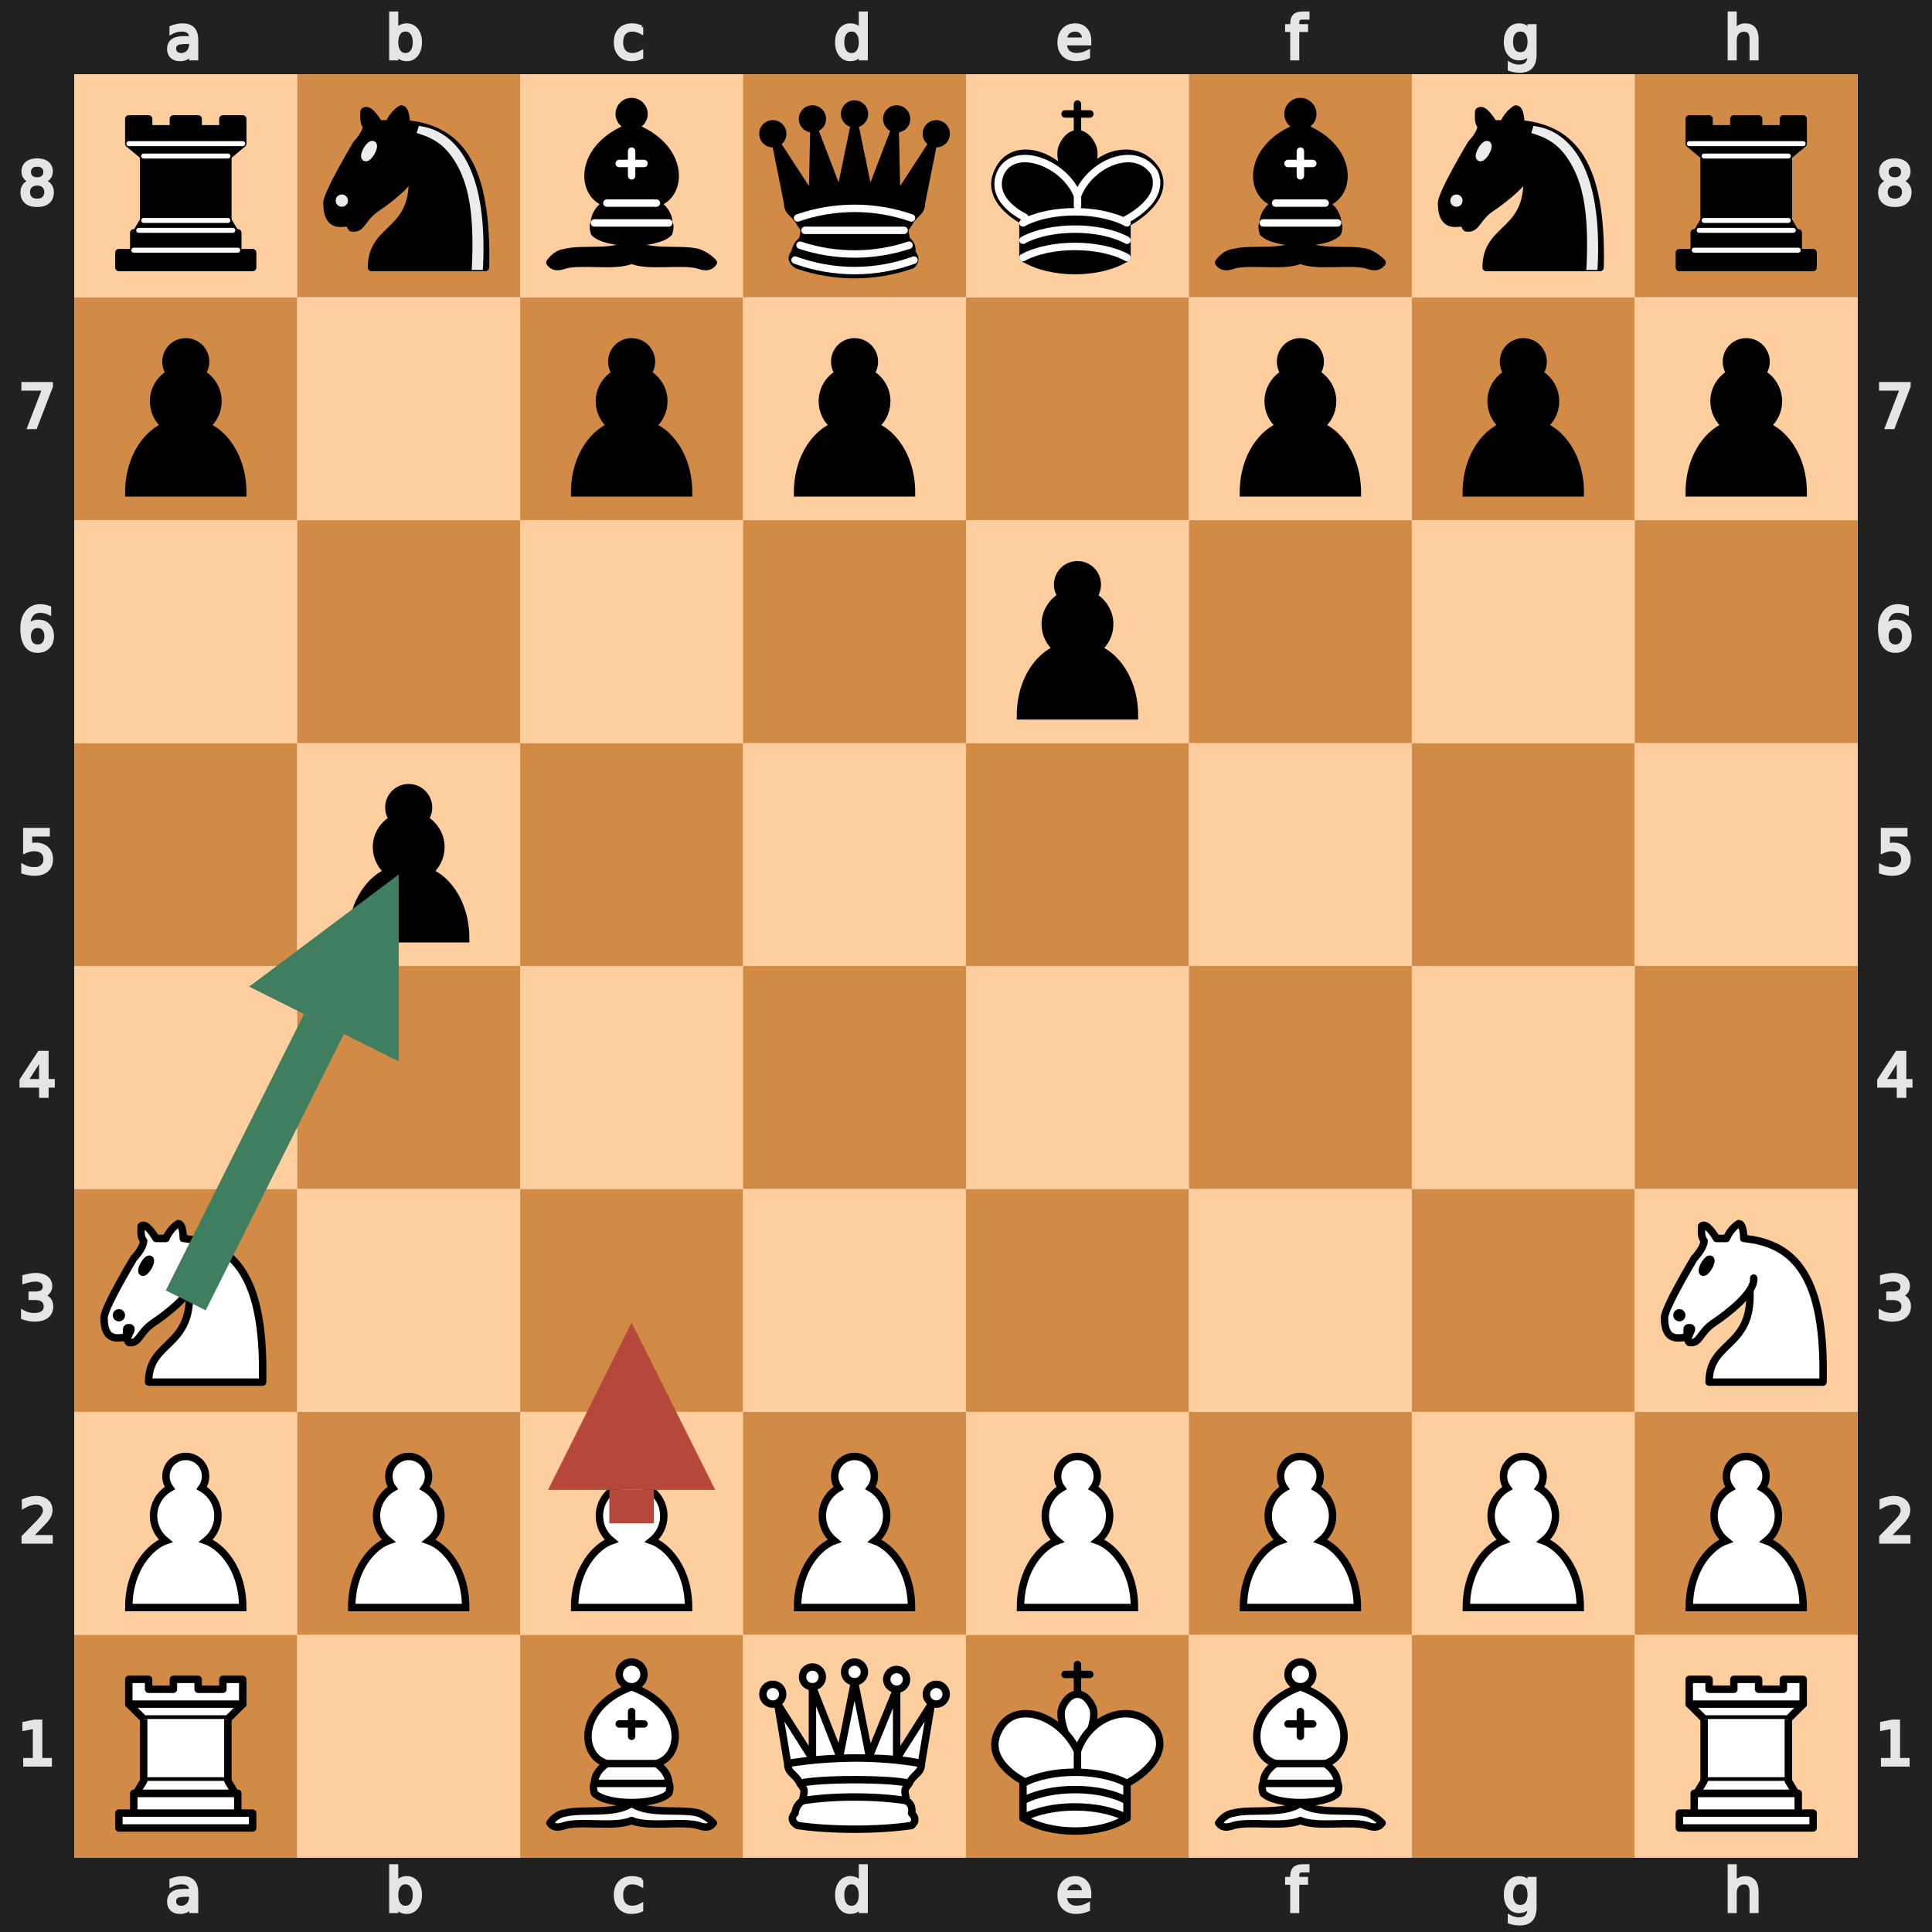
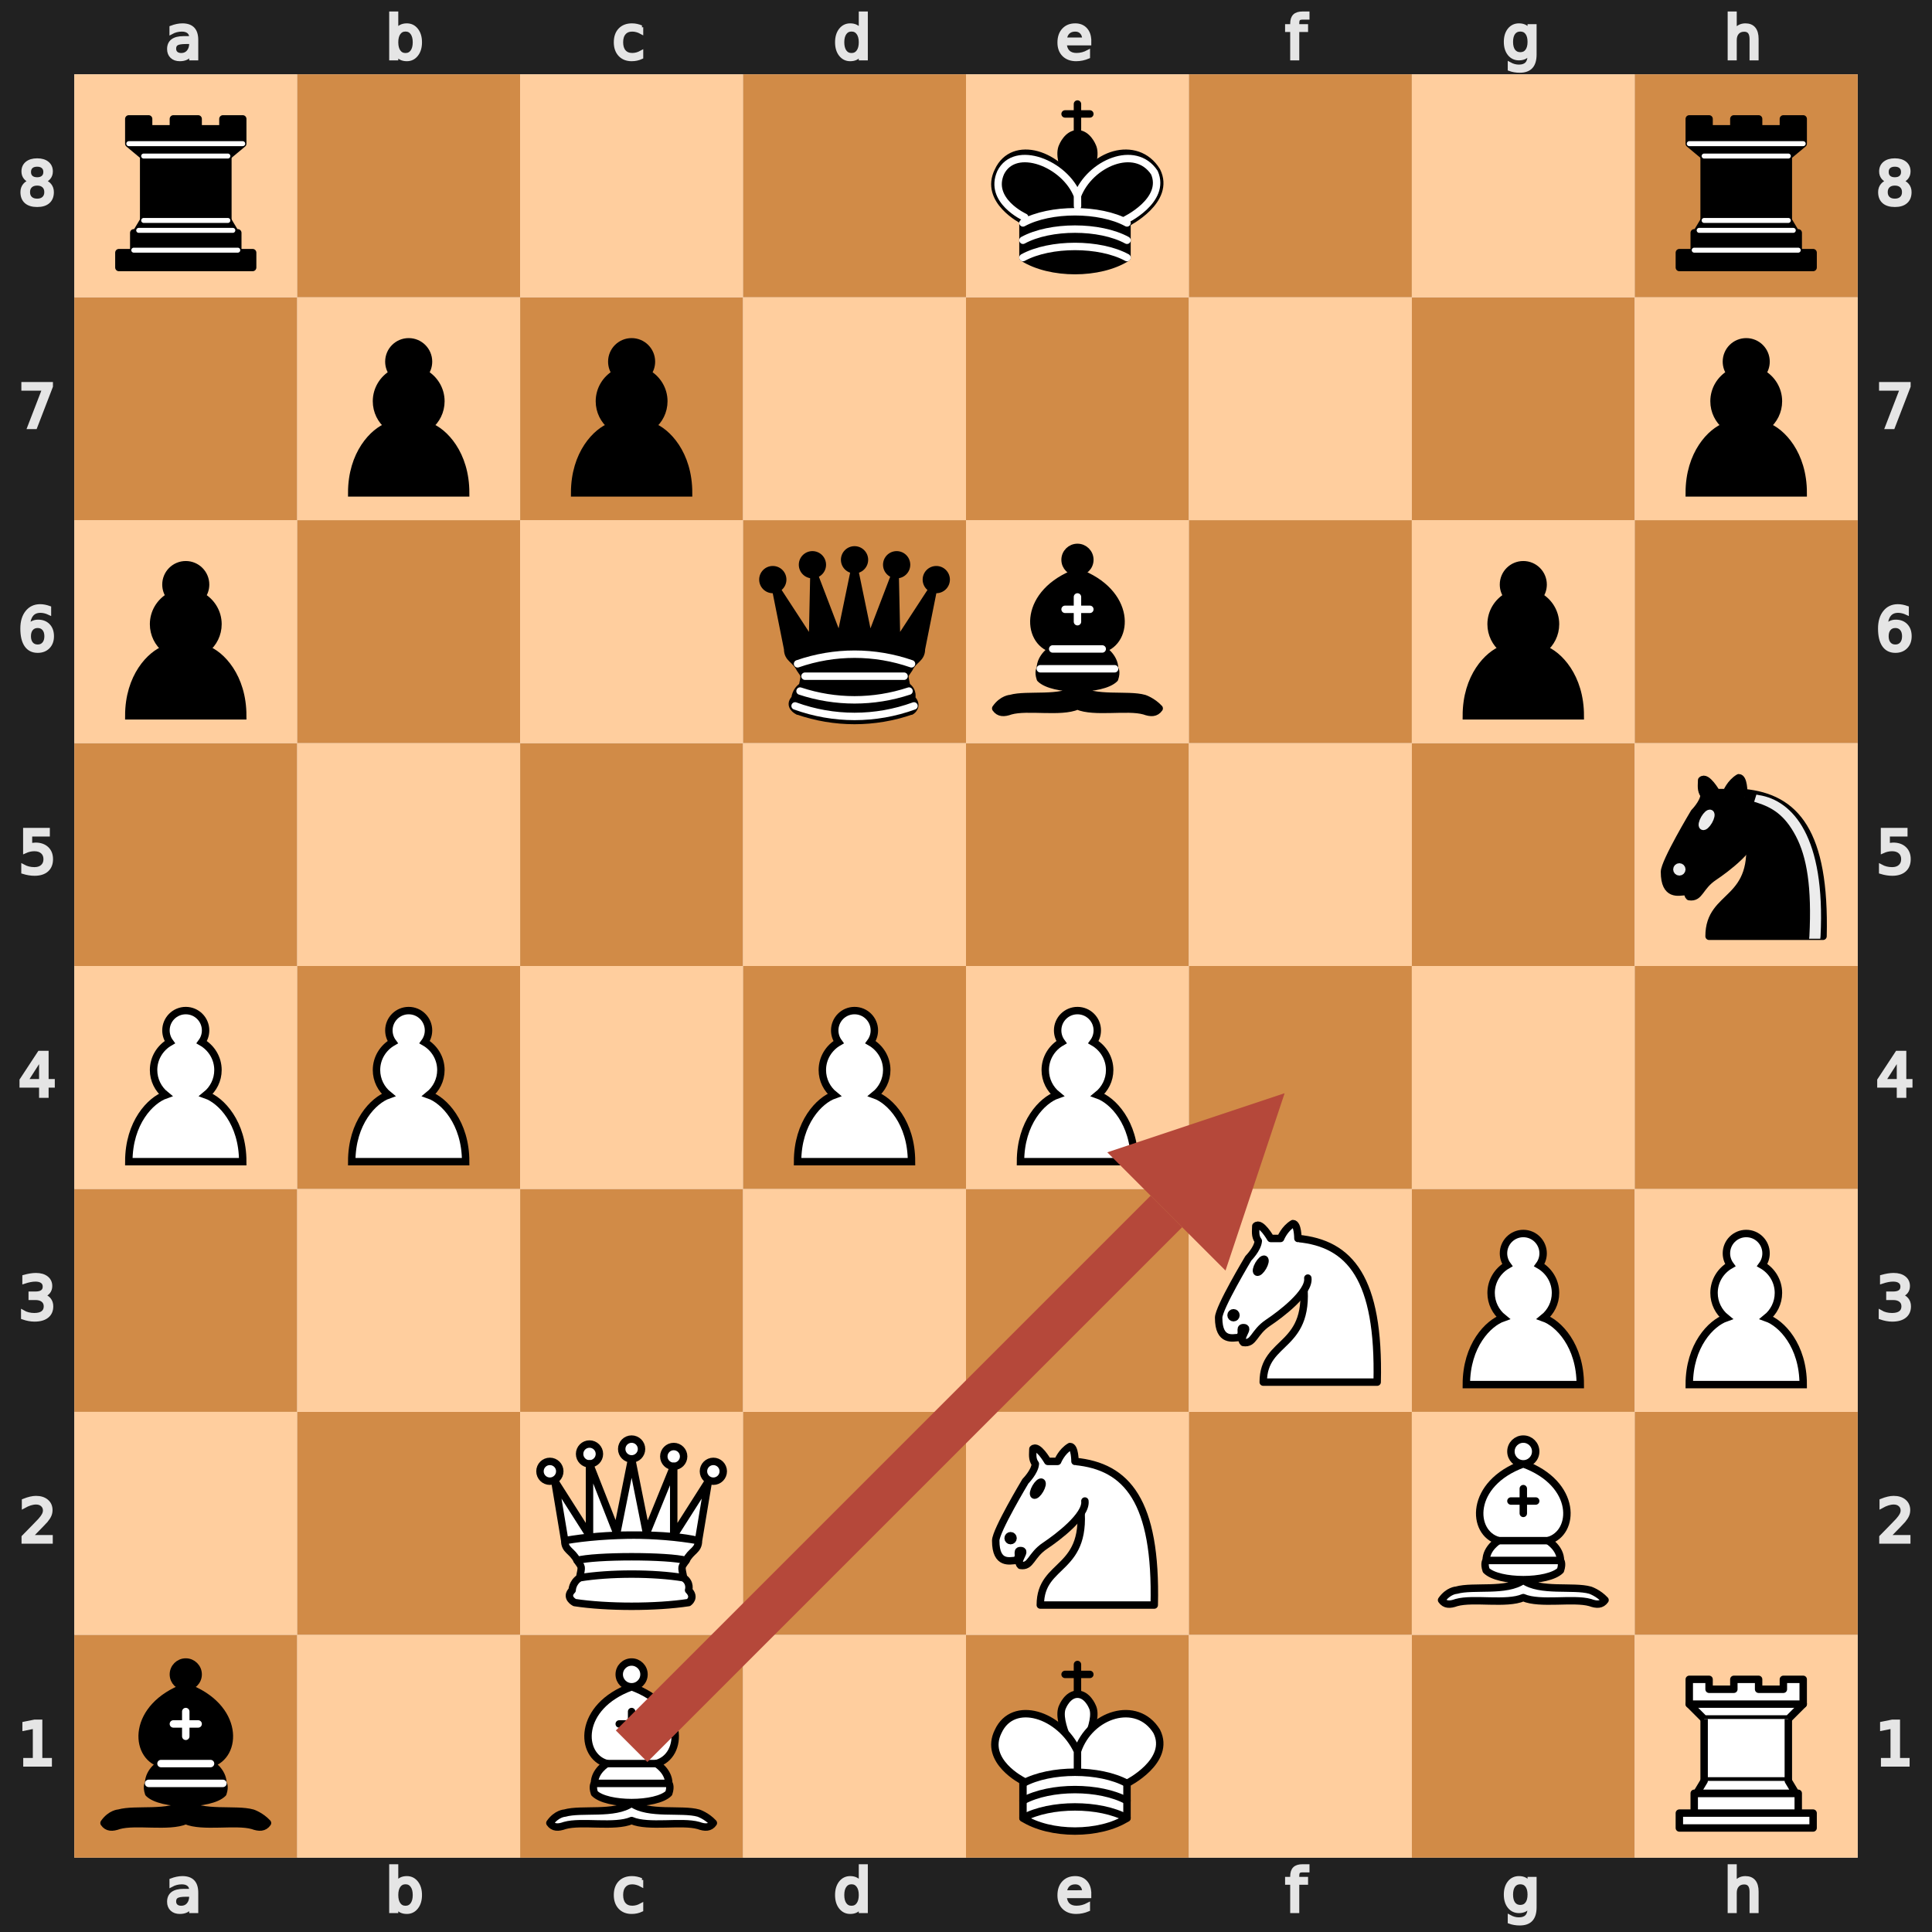
<svg xmlns="http://www.w3.org/2000/svg" xmlns:xlink="http://www.w3.org/1999/xlink" viewBox="0 0 390 390" width="360" height="360">
  <defs>
    <g id="white-pawn" class="white pawn">
      <path d="M22.5 9c-2.21 0-4 1.79-4 4 0 .89.29 1.71.78 2.38C17.33 16.5 16 18.59 16 21c0 2.03.94 3.84 2.41 5.03-3 1.06-7.41 5.55-7.41 13.47h23c0-7.92-4.41-12.41-7.41-13.47 1.47-1.19 2.41-3 2.41-5.03 0-2.41-1.33-4.5-3.28-5.62.49-.67.78-1.49.78-2.38 0-2.21-1.79-4-4-4z" fill="#fff" stroke="#000" stroke-width="1.5" stroke-linecap="round" />
    </g>
    <g id="white-knight" class="white knight" fill="none" fill-rule="evenodd" stroke="#000" stroke-width="1.5" stroke-linecap="round" stroke-linejoin="round">
      <path d="M 22,10 C 32.5,11 38.5,18 38,39 L 15,39 C 15,30 25,32.5 23,18" style="fill:#ffffff; stroke:#000000;" />
      <path d="M 24,18 C 24.38,20.91 18.45,25.37 16,27 C 13,29 13.18,31.34 11,31 C 9.958,30.06 12.41,27.96 11,28 C 10,28 11.19,29.23 10,30 C 9,30 5.997,31 6,26 C 6,24 12,14 12,14 C 12,14 13.89,12.1 14,10.5 C 13.27,9.506 13.5,8.5 13.5,7.5 C 14.5,6.5 16.5,10 16.5,10 L 18.5,10 C 18.5,10 19.28,8.008 21,7 C 22,7 22,10 22,10" style="fill:#ffffff; stroke:#000000;" />
      <path d="M 9.5 25.5 A 0.5 0.5 0 1 1 8.5,25.5 A 0.5 0.5 0 1 1 9.5 25.5 z" style="fill:#000000; stroke:#000000;" />
      <path d="M 15 15.5 A 0.5 1.5 0 1 1 14,15.5 A 0.5 1.5 0 1 1 15 15.5 z" transform="matrix(0.866,0.5,-0.5,0.866,9.693,-5.173)" style="fill:#000000; stroke:#000000;" />
    </g>
    <g id="white-bishop" class="white bishop" fill="none" fill-rule="evenodd" stroke="#000" stroke-width="1.5" stroke-linecap="round" stroke-linejoin="round">
      <g fill="#fff" stroke-linecap="butt">
        <path d="M9 36c3.39-.97 10.11.43 13.5-2 3.39 2.43 10.11 1.03 13.5 2 0 0 1.65.54 3 2-.68.97-1.65.99-3 .5-3.39-.97-10.11.46-13.5-1-3.39 1.46-10.11.03-13.5 1-1.354.49-2.323.47-3-.5 1.354-1.94 3-2 3-2zM15 32c2.5 2.5 12.5 2.5 15 0 .5-1.5 0-2 0-2 0-2.5-2.5-4-2.5-4 5.5-1.5 6-11.5-5-15.5-11 4-10.5 14-5 15.5 0 0-2.5 1.5-2.5 4 0 0-.5.5 0 2zM25 8a2.5 2.5 0 1 1-5 0 2.5 2.5 0 1 1 5 0z" />
      </g>
      <path d="M17.5 26h10M15 30h15m-7.5-14.5v5M20 18h5" stroke-linejoin="miter" />
    </g>
    <g id="white-rook" class="white rook" fill="#fff" fill-rule="evenodd" stroke="#000" stroke-width="1.5" stroke-linecap="round" stroke-linejoin="round">
      <path d="M9 39h27v-3H9v3zM12 36v-4h21v4H12zM11 14V9h4v2h5V9h5v2h5V9h4v5" stroke-linecap="butt" />
      <path d="M34 14l-3 3H14l-3-3" />
      <path d="M31 17v12.5H14V17" stroke-linecap="butt" stroke-linejoin="miter" />
      <path d="M31 29.5l1.5 2.5h-20l1.5-2.5" />
      <path d="M11 14h23" fill="none" stroke-linejoin="miter" />
    </g>
    <g id="white-queen" class="white queen" fill="#fff" fill-rule="evenodd" stroke="#000" stroke-width="1.5" stroke-linecap="round" stroke-linejoin="round">
      <path d="M8 12a2 2 0 1 1-4 0 2 2 0 1 1 4 0zM24.5 7.5a2 2 0 1 1-4 0 2 2 0 1 1 4 0zM41 12a2 2 0 1 1-4 0 2 2 0 1 1 4 0zM16 8.5a2 2 0 1 1-4 0 2 2 0 1 1 4 0zM33 9a2 2 0 1 1-4 0 2 2 0 1 1 4 0z" />
      <path d="M9 26c8.5-1.5 21-1.5 27 0l2-12-7 11V11l-5.5 13.5-3-15-3 15-5.5-14V25L7 14l2 12zM9 26c0 2 1.5 2 2.5 4 1 1.5 1 1 .5 3.5-1.5 1-1.5 2.5-1.5 2.5-1.5 1.5.5 2.5.5 2.5 6.5 1 16.5 1 23 0 0 0 1.5-1 0-2.5 0 0 .5-1.5-1-2.5-.5-2.5-.5-2 .5-3.5 1-2 2.5-2 2.5-4-8.5-1.5-18.5-1.5-27 0z" stroke-linecap="butt" />
      <path d="M11.5 30c3.5-1 18.5-1 22 0M12 33.5c6-1 15-1 21 0" fill="none" />
    </g>
    <g id="white-king" class="white king" fill="none" fill-rule="evenodd" stroke="#000" stroke-width="1.5" stroke-linecap="round" stroke-linejoin="round">
      <path d="M22.5 11.63V6M20 8h5" stroke-linejoin="miter" />
      <path d="M22.5 25s4.5-7.5 3-10.5c0 0-1-2.5-3-2.5s-3 2.5-3 2.5c-1.5 3 3 10.5 3 10.5" fill="#fff" stroke-linecap="butt" stroke-linejoin="miter" />
      <path d="M11.5 37c5.5 3.5 15.5 3.5 21 0v-7s9-4.5 6-10.5c-4-6.5-13.5-3.5-16 4V27v-3.5c-3.5-7.5-13-10.5-16-4-3 6 5 10 5 10V37z" fill="#fff" />
      <path d="M11.5 30c5.5-3 15.5-3 21 0m-21 3.5c5.5-3 15.5-3 21 0m-21 3.5c5.5-3 15.5-3 21 0" />
    </g>
    <g id="black-pawn" class="black pawn">
      <path d="M22.5 9c-2.21 0-4 1.79-4 4 0 .89.29 1.71.78 2.38C17.33 16.5 16 18.59 16 21c0 2.03.94 3.84 2.41 5.03-3 1.06-7.41 5.55-7.41 13.47h23c0-7.92-4.41-12.41-7.41-13.47 1.47-1.19 2.41-3 2.41-5.03 0-2.41-1.33-4.5-3.28-5.62.49-.67.78-1.49.78-2.38 0-2.21-1.79-4-4-4z" fill="#000" stroke="#000" stroke-width="1.5" stroke-linecap="round" />
    </g>
    <g id="black-knight" class="black knight" fill="none" fill-rule="evenodd" stroke="#000" stroke-width="1.5" stroke-linecap="round" stroke-linejoin="round">
      <path d="M 22,10 C 32.5,11 38.5,18 38,39 L 15,39 C 15,30 25,32.5 23,18" style="fill:#000000; stroke:#000000;" />
      <path d="M 24,18 C 24.38,20.91 18.45,25.37 16,27 C 13,29 13.18,31.34 11,31 C 9.958,30.06 12.41,27.96 11,28 C 10,28 11.19,29.23 10,30 C 9,30 5.997,31 6,26 C 6,24 12,14 12,14 C 12,14 13.89,12.1 14,10.5 C 13.27,9.506 13.5,8.5 13.5,7.5 C 14.5,6.5 16.5,10 16.5,10 L 18.5,10 C 18.5,10 19.28,8.008 21,7 C 22,7 22,10 22,10" style="fill:#000000; stroke:#000000;" />
      <path d="M 9.5 25.5 A 0.5 0.5 0 1 1 8.5,25.5 A 0.5 0.5 0 1 1 9.5 25.5 z" style="fill:#ececec; stroke:#ececec;" />
      <path d="M 15 15.5 A 0.5 1.5 0 1 1 14,15.5 A 0.5 1.5 0 1 1 15 15.5 z" transform="matrix(0.866,0.5,-0.5,0.866,9.693,-5.173)" style="fill:#ececec; stroke:#ececec;" />
      <path d="M 24.55,10.4 L 24.1,11.85 L 24.6,12 C 27.75,13 30.25,14.49 32.5,18.75 C 34.75,23.01 35.75,29.06 35.25,39 L 35.2,39.5 L 37.45,39.5 L 37.5,39 C 38,28.94 36.62,22.15 34.25,17.66 C 31.88,13.17 28.46,11.02 25.06,10.5 L 24.55,10.4 z " style="fill:#ececec; stroke:none;" />
    </g>
    <g id="black-bishop" class="black bishop" fill="none" fill-rule="evenodd" stroke="#000" stroke-width="1.5" stroke-linecap="round" stroke-linejoin="round">
      <path d="M9 36c3.39-.97 10.11.43 13.5-2 3.39 2.43 10.11 1.03 13.5 2 0 0 1.65.54 3 2-.68.97-1.65.99-3 .5-3.39-.97-10.11.46-13.5-1-3.39 1.46-10.11.03-13.5 1-1.354.49-2.323.47-3-.5 1.354-1.94 3-2 3-2zm6-4c2.5 2.5 12.5 2.5 15 0 .5-1.5 0-2 0-2 0-2.5-2.5-4-2.5-4 5.5-1.5 6-11.5-5-15.5-11 4-10.5 14-5 15.5 0 0-2.5 1.5-2.5 4 0 0-.5.5 0 2zM25 8a2.5 2.5 0 1 1-5 0 2.5 2.5 0 1 1 5 0z" fill="#000" stroke-linecap="butt" />
      <path d="M17.5 26h10M15 30h15m-7.5-14.5v5M20 18h5" stroke="#fff" stroke-linejoin="miter" />
    </g>
    <g id="black-rook" class="black rook" fill="#000" fill-rule="evenodd" stroke="#000" stroke-width="1.5" stroke-linecap="round" stroke-linejoin="round">
      <path d="M9 39h27v-3H9v3zM12.5 32l1.5-2.5h17l1.5 2.5h-20zM12 36v-4h21v4H12z" stroke-linecap="butt" />
      <path d="M14 29.5v-13h17v13H14z" stroke-linecap="butt" stroke-linejoin="miter" />
      <path d="M14 16.5L11 14h23l-3 2.5H14zM11 14V9h4v2h5V9h5v2h5V9h4v5H11z" stroke-linecap="butt" />
      <path d="M12 35.5h21M13 31.5h19M14 29.5h17M14 16.5h17M11 14h23" fill="none" stroke="#fff" stroke-width="1" stroke-linejoin="miter" />
    </g>
    <g id="black-queen" class="black queen" fill="#000" fill-rule="evenodd" stroke="#000" stroke-width="1.5" stroke-linecap="round" stroke-linejoin="round">
      <g fill="#000" stroke="none">
        <circle cx="6" cy="12" r="2.75" />
        <circle cx="14" cy="9" r="2.75" />
        <circle cx="22.5" cy="8" r="2.75" />
        <circle cx="31" cy="9" r="2.75" />
        <circle cx="39" cy="12" r="2.75" />
      </g>
      <path d="M9 26c8.5-1.5 21-1.5 27 0l2.5-12.5L31 25l-.3-14.1-5.2 13.6-3-14.5-3 14.5-5.2-13.6L14 25 6.5 13.5 9 26zM9 26c0 2 1.5 2 2.5 4 1 1.5 1 1 .5 3.5-1.5 1-1.5 2.5-1.5 2.5-1.5 1.5.5 2.5.5 2.5 6.5 1 16.5 1 23 0 0 0 1.5-1 0-2.5 0 0 .5-1.5-1-2.5-.5-2.5-.5-2 .5-3.5 1-2 2.5-2 2.5-4-8.5-1.5-18.5-1.5-27 0z" stroke-linecap="butt" />
      <path d="M11 38.5a35 35 1 0 0 23 0" fill="none" stroke-linecap="butt" />
      <path d="M11 29a35 35 1 0 1 23 0M12.5 31.5h20M11.5 34.5a35 35 1 0 0 22 0M10.5 37.5a35 35 1 0 0 24 0" fill="none" stroke="#fff" />
    </g>
    <g id="black-king" class="black king" fill="none" fill-rule="evenodd" stroke="#000" stroke-width="1.5" stroke-linecap="round" stroke-linejoin="round">
      <path d="M22.5 11.63V6" stroke-linejoin="miter" />
      <path d="M22.5 25s4.5-7.5 3-10.5c0 0-1-2.5-3-2.5s-3 2.5-3 2.5c-1.5 3 3 10.5 3 10.5" fill="#000" stroke-linecap="butt" stroke-linejoin="miter" />
      <path d="M11.5 37c5.5 3.5 15.5 3.5 21 0v-7s9-4.5 6-10.5c-4-6.5-13.5-3.5-16 4V27v-3.5c-3.5-7.5-13-10.5-16-4-3 6 5 10 5 10V37z" fill="#000" />
      <path d="M20 8h5" stroke-linejoin="miter" />
      <path d="M32 29.5s8.5-4 6.03-9.65C34.15 14 25 18 22.5 24.5l.01 2.1-.01-2.1C20 18 9.906 14 6.997 19.85c-2.497 5.65 4.853 9 4.853 9M11.5 30c5.5-3 15.5-3 21 0m-21 3.5c5.5-3 15.5-3 21 0m-21 3.5c5.5-3 15.5-3 21 0" stroke="#fff" />
    </g>
  </defs>
  <rect x="7.5" y="7.5" width="375" height="375" fill="none" stroke="#212121" stroke-width="15" />
  <g transform="translate(20, 1) scale(0.75, 0.75)" fill="#e5e5e5" stroke="#e5e5e5">
    <path d="M23.328 10.016q-1.742 0-2.414.398-.672.398-.672 1.36 0 .765.5 1.218.508.445 1.375.445 1.196 0 1.914-.843.727-.852.727-2.258v-.32zm2.867-.594v4.992h-1.437v-1.328q-.492.797-1.227 1.18-.734.375-1.797.375-1.343 0-2.14-.75-.79-.758-.79-2.024 0-1.476.985-2.226.992-.75 2.953-.75h2.016V8.75q0-.992-.656-1.531-.649-.547-1.829-.547-.75 0-1.46.18-.711.18-1.368.539V6.062q.79-.304 1.532-.453.742-.156 1.445-.156 1.898 0 2.836.984.937.985.937 2.985z" />
  </g>
  <g transform="translate(20, 375) scale(0.75, 0.75)" fill="#e5e5e5" stroke="#e5e5e5">
    <path d="M23.328 10.016q-1.742 0-2.414.398-.672.398-.672 1.36 0 .765.5 1.218.508.445 1.375.445 1.196 0 1.914-.843.727-.852.727-2.258v-.32zm2.867-.594v4.992h-1.437v-1.328q-.492.797-1.227 1.18-.734.375-1.797.375-1.343 0-2.14-.75-.79-.758-.79-2.024 0-1.476.985-2.226.992-.75 2.953-.75h2.016V8.75q0-.992-.656-1.531-.649-.547-1.829-.547-.75 0-1.46.18-.711.18-1.368.539V6.062q.79-.304 1.532-.453.742-.156 1.445-.156 1.898 0 2.836.984.937.985.937 2.985z" />
  </g>
  <g transform="translate(65, 1) scale(0.75, 0.75)" fill="#e5e5e5" stroke="#e5e5e5">
    <path d="M24.922 10.047q0-1.586-.656-2.485-.649-.906-1.79-.906-1.14 0-1.796.906-.649.899-.649 2.485 0 1.586.649 2.492.656.898 1.797.898 1.14 0 1.789-.898.656-.906.656-2.492zm-4.89-3.055q.452-.781 1.14-1.156.695-.383 1.656-.383 1.594 0 2.586 1.266 1 1.265 1 3.328 0 2.062-1 3.328-.992 1.266-2.586 1.266-.96 0-1.656-.375-.688-.383-1.14-1.164v1.312h-1.446V2.258h1.445z" />
  </g>
  <g transform="translate(65, 375) scale(0.75, 0.75)" fill="#e5e5e5" stroke="#e5e5e5">
    <path d="M24.922 10.047q0-1.586-.656-2.485-.649-.906-1.79-.906-1.14 0-1.796.906-.649.899-.649 2.485 0 1.586.649 2.492.656.898 1.797.898 1.14 0 1.789-.898.656-.906.656-2.492zm-4.89-3.055q.452-.781 1.14-1.156.695-.383 1.656-.383 1.594 0 2.586 1.266 1 1.265 1 3.328 0 2.062-1 3.328-.992 1.266-2.586 1.266-.96 0-1.656-.375-.688-.383-1.14-1.164v1.312h-1.446V2.258h1.445z" />
  </g>
  <g transform="translate(110, 1) scale(0.75, 0.75)" fill="#e5e5e5" stroke="#e5e5e5">
    <path d="M25.96 6v1.344q-.608-.336-1.226-.5-.609-.172-1.234-.172-1.398 0-2.172.89-.773.883-.773 2.485 0 1.601.773 2.492.774.883 2.172.883.625 0 1.234-.164.618-.172 1.227-.508v1.328q-.602.281-1.25.422-.64.14-1.367.14-1.977 0-3.14-1.242-1.165-1.242-1.165-3.351 0-2.14 1.172-3.367 1.18-1.227 3.227-1.227.664 0 1.296.14.633.134 1.227.407z" />
  </g>
  <g transform="translate(110, 375) scale(0.75, 0.75)" fill="#e5e5e5" stroke="#e5e5e5">
    <path d="M25.96 6v1.344q-.608-.336-1.226-.5-.609-.172-1.234-.172-1.398 0-2.172.89-.773.883-.773 2.485 0 1.601.773 2.492.774.883 2.172.883.625 0 1.234-.164.618-.172 1.227-.508v1.328q-.602.281-1.25.422-.64.14-1.367.14-1.977 0-3.14-1.242-1.165-1.242-1.165-3.351 0-2.14 1.172-3.367 1.18-1.227 3.227-1.227.664 0 1.296.14.633.134 1.227.407z" />
  </g>
  <g transform="translate(155, 1) scale(0.75, 0.75)" fill="#e5e5e5" stroke="#e5e5e5">
    <path d="M24.973 6.992V2.258h1.437v12.156h-1.437v-1.312q-.453.78-1.149 1.164-.687.375-1.656.375-1.586 0-2.586-1.266-.992-1.266-.992-3.328 0-2.063.992-3.328 1-1.266 2.586-1.266.969 0 1.656.383.696.375 1.149 1.156zm-4.899 3.055q0 1.586.649 2.492.656.898 1.797.898 1.14 0 1.796-.898.657-.906.657-2.492 0-1.586-.657-2.485-.656-.906-1.796-.906-1.141 0-1.797.906-.649.899-.649 2.485z" />
  </g>
  <g transform="translate(155, 375) scale(0.75, 0.75)" fill="#e5e5e5" stroke="#e5e5e5">
    <path d="M24.973 6.992V2.258h1.437v12.156h-1.437v-1.312q-.453.78-1.149 1.164-.687.375-1.656.375-1.586 0-2.586-1.266-.992-1.266-.992-3.328 0-2.063.992-3.328 1-1.266 2.586-1.266.969 0 1.656.383.696.375 1.149 1.156zm-4.899 3.055q0 1.586.649 2.492.656.898 1.797.898 1.14 0 1.796-.898.657-.906.657-2.492 0-1.586-.657-2.485-.656-.906-1.796-.906-1.141 0-1.797.906-.649.899-.649 2.485z" />
  </g>
  <g transform="translate(200, 1) scale(0.75, 0.75)" fill="#e5e5e5" stroke="#e5e5e5">
    <path d="M26.555 9.68v.703h-6.61q.094 1.484.89 2.265.806.774 2.235.774.828 0 1.602-.203.781-.203 1.547-.61v1.36q-.774.328-1.586.5-.813.172-1.649.172-2.093 0-3.32-1.22-1.219-1.218-1.219-3.296 0-2.148 1.157-3.406 1.164-1.266 3.132-1.266 1.766 0 2.79 1.14 1.03 1.134 1.03 3.087zm-1.438-.422q-.015-1.18-.664-1.883-.64-.703-1.703-.703-1.203 0-1.93.68-.718.68-.828 1.914z" />
  </g>
  <g transform="translate(200, 375) scale(0.75, 0.75)" fill="#e5e5e5" stroke="#e5e5e5">
    <path d="M26.555 9.68v.703h-6.61q.094 1.484.89 2.265.806.774 2.235.774.828 0 1.602-.203.781-.203 1.547-.61v1.36q-.774.328-1.586.5-.813.172-1.649.172-2.093 0-3.32-1.22-1.219-1.218-1.219-3.296 0-2.148 1.157-3.406 1.164-1.266 3.132-1.266 1.766 0 2.79 1.14 1.03 1.134 1.03 3.087zm-1.438-.422q-.015-1.18-.664-1.883-.64-.703-1.703-.703-1.203 0-1.93.68-.718.68-.828 1.914z" />
  </g>
  <g transform="translate(245, 1) scale(0.75, 0.75)" fill="#e5e5e5" stroke="#e5e5e5">
    <path d="M25.285 2.258v1.195H23.91q-.773 0-1.078.313-.297.312-.297 1.125v.773h2.367v1.117h-2.367v7.633H21.09V6.781h-1.375V5.664h1.375v-.61q0-1.46.68-2.124.68-.672 2.156-.672z" />
  </g>
  <g transform="translate(245, 375) scale(0.75, 0.75)" fill="#e5e5e5" stroke="#e5e5e5">
    <path d="M25.285 2.258v1.195H23.91q-.773 0-1.078.313-.297.312-.297 1.125v.773h2.367v1.117h-2.367v7.633H21.09V6.781h-1.375V5.664h1.375v-.61q0-1.46.68-2.124.68-.672 2.156-.672z" />
  </g>
  <g transform="translate(290, 1) scale(0.75, 0.75)" fill="#e5e5e5" stroke="#e5e5e5">
    <path d="M24.973 9.937q0-1.562-.649-2.421-.64-.86-1.804-.86-1.157 0-1.805.86-.64.859-.64 2.421 0 1.555.64 2.415.648.859 1.805.859 1.164 0 1.804-.86.649-.859.649-2.414zm1.437 3.391q0 2.234-.992 3.32-.992 1.094-3.04 1.094-.757 0-1.429-.117-.672-.11-1.304-.344v-1.398q.632.344 1.25.508.617.164 1.257.164 1.414 0 2.118-.743.703-.734.703-2.226v-.711q-.446.773-1.141 1.156-.695.383-1.664.383-1.61 0-2.594-1.227-.984-1.226-.984-3.25 0-2.03.984-3.257.985-1.227 2.594-1.227.969 0 1.664.383t1.14 1.156V5.664h1.438z" />
  </g>
  <g transform="translate(290, 375) scale(0.75, 0.75)" fill="#e5e5e5" stroke="#e5e5e5">
    <path d="M24.973 9.937q0-1.562-.649-2.421-.64-.86-1.804-.86-1.157 0-1.805.86-.64.859-.64 2.421 0 1.555.64 2.415.648.859 1.805.859 1.164 0 1.804-.86.649-.859.649-2.414zm1.437 3.391q0 2.234-.992 3.32-.992 1.094-3.04 1.094-.757 0-1.429-.117-.672-.11-1.304-.344v-1.398q.632.344 1.25.508.617.164 1.257.164 1.414 0 2.118-.743.703-.734.703-2.226v-.711q-.446.773-1.141 1.156-.695.383-1.664.383-1.61 0-2.594-1.227-.984-1.226-.984-3.25 0-2.03.984-3.257.985-1.227 2.594-1.227.969 0 1.664.383t1.14 1.156V5.664h1.438z" />
  </g>
  <g transform="translate(335, 1) scale(0.75, 0.75)" fill="#e5e5e5" stroke="#e5e5e5">
    <path d="M26.164 9.133v5.281h-1.437V9.18q0-1.243-.485-1.86-.484-.617-1.453-.617-1.164 0-1.836.742-.672.742-.672 2.024v4.945h-1.445V2.258h1.445v4.765q.516-.789 1.211-1.18.703-.39 1.617-.39 1.508 0 2.282.938.773.93.773 2.742z" />
  </g>
  <g transform="translate(335, 375) scale(0.75, 0.75)" fill="#e5e5e5" stroke="#e5e5e5">
    <path d="M26.164 9.133v5.281h-1.437V9.18q0-1.243-.485-1.86-.484-.617-1.453-.617-1.164 0-1.836.742-.672.742-.672 2.024v4.945h-1.445V2.258h1.445v4.765q.516-.789 1.211-1.18.703-.39 1.617-.39 1.508 0 2.282.938.773.93.773 2.742z" />
  </g>
  <g transform="translate(0, 335) scale(0.75, 0.75)" fill="#e5e5e5" stroke="#e5e5e5">
    <path d="M6.754 26.996h2.578v-8.898l-2.805.562v-1.437l2.79-.563h1.578v10.336h2.578v1.328h-6.72z" />
  </g>
  <g transform="translate(375, 335) scale(0.75, 0.75)" fill="#e5e5e5" stroke="#e5e5e5">
    <path d="M6.754 26.996h2.578v-8.898l-2.805.562v-1.437l2.79-.563h1.578v10.336h2.578v1.328h-6.72z" />
  </g>
  <g transform="translate(0, 290) scale(0.75, 0.75)" fill="#e5e5e5" stroke="#e5e5e5">
    <path d="M8.195 26.996h5.508v1.328H6.297v-1.328q.898-.93 2.445-2.492 1.555-1.57 1.953-2.024.758-.851 1.055-1.437.305-.594.305-1.164 0-.93-.657-1.516-.648-.586-1.695-.586-.742 0-1.57.258-.82.258-1.758.781v-1.593q.953-.383 1.781-.578.828-.196 1.516-.196 1.812 0 2.89.906 1.079.907 1.079 2.422 0 .72-.274 1.368-.265.64-.976 1.515-.196.227-1.243 1.313-1.046 1.078-2.953 3.023z" />
  </g>
  <g transform="translate(375, 290) scale(0.75, 0.75)" fill="#e5e5e5" stroke="#e5e5e5">
    <path d="M8.195 26.996h5.508v1.328H6.297v-1.328q.898-.93 2.445-2.492 1.555-1.57 1.953-2.024.758-.851 1.055-1.437.305-.594.305-1.164 0-.93-.657-1.516-.648-.586-1.695-.586-.742 0-1.57.258-.82.258-1.758.781v-1.593q.953-.383 1.781-.578.828-.196 1.516-.196 1.812 0 2.89.906 1.079.907 1.079 2.422 0 .72-.274 1.368-.265.64-.976 1.515-.196.227-1.243 1.313-1.046 1.078-2.953 3.023z" />
  </g>
  <g transform="translate(0, 245) scale(0.75, 0.75)" fill="#e5e5e5" stroke="#e5e5e5">
    <path d="M11.434 22.035q1.132.242 1.765 1.008.64.766.64 1.89 0 1.727-1.187 2.672-1.187.946-3.375.946-.734 0-1.515-.149-.774-.14-1.602-.43V26.45q.656.383 1.438.578.78.196 1.632.196 1.485 0 2.258-.586.782-.586.782-1.703 0-1.032-.727-1.61-.719-.586-2.008-.586h-1.36v-1.297h1.423q1.164 0 1.78-.46.618-.47.618-1.344 0-.899-.64-1.375-.633-.485-1.82-.485-.65 0-1.391.141-.743.14-1.633.437V16.95q.898-.25 1.68-.375.788-.125 1.484-.125 1.797 0 2.844.82 1.046.813 1.046 2.204 0 .968-.554 1.64-.555.664-1.578.922z" />
  </g>
  <g transform="translate(375, 245) scale(0.75, 0.75)" fill="#e5e5e5" stroke="#e5e5e5">
    <path d="M11.434 22.035q1.132.242 1.765 1.008.64.766.64 1.89 0 1.727-1.187 2.672-1.187.946-3.375.946-.734 0-1.515-.149-.774-.14-1.602-.43V26.45q.656.383 1.438.578.78.196 1.632.196 1.485 0 2.258-.586.782-.586.782-1.703 0-1.032-.727-1.61-.719-.586-2.008-.586h-1.36v-1.297h1.423q1.164 0 1.78-.46.618-.47.618-1.344 0-.899-.64-1.375-.633-.485-1.82-.485-.65 0-1.391.141-.743.14-1.633.437V16.95q.898-.25 1.68-.375.788-.125 1.484-.125 1.797 0 2.844.82 1.046.813 1.046 2.204 0 .968-.554 1.64-.555.664-1.578.922z" />
  </g>
  <g transform="translate(0, 200) scale(0.75, 0.75)" fill="#e5e5e5" stroke="#e5e5e5">
    <path d="M11.016 18.035L7.03 24.262h3.985zm-.414-1.375h1.984v7.602h1.664v1.312h-1.664v2.75h-1.57v-2.75H5.75v-1.523z" />
  </g>
  <g transform="translate(375, 200) scale(0.75, 0.75)" fill="#e5e5e5" stroke="#e5e5e5">
    <path d="M11.016 18.035L7.03 24.262h3.985zm-.414-1.375h1.984v7.602h1.664v1.312h-1.664v2.75h-1.57v-2.75H5.75v-1.523z" />
  </g>
  <g transform="translate(0, 155) scale(0.75, 0.75)" fill="#e5e5e5" stroke="#e5e5e5">
    <path d="M6.719 16.66h6.195v1.328h-4.75v2.86q.344-.118.688-.172.343-.063.687-.063 1.953 0 3.094 1.07 1.14 1.07 1.14 2.899 0 1.883-1.171 2.93-1.172 1.039-3.305 1.039-.735 0-1.5-.125-.758-.125-1.57-.375v-1.586q.703.383 1.453.57.75.188 1.586.188 1.351 0 2.14-.711.79-.711.79-1.93 0-1.219-.79-1.93-.789-.71-2.14-.71-.633 0-1.266.14-.625.14-1.281.438z" />
  </g>
  <g transform="translate(375, 155) scale(0.75, 0.75)" fill="#e5e5e5" stroke="#e5e5e5">
    <path d="M6.719 16.66h6.195v1.328h-4.75v2.86q.344-.118.688-.172.343-.063.687-.063 1.953 0 3.094 1.07 1.14 1.07 1.14 2.899 0 1.883-1.171 2.93-1.172 1.039-3.305 1.039-.735 0-1.5-.125-.758-.125-1.57-.375v-1.586q.703.383 1.453.57.75.188 1.586.188 1.351 0 2.14-.711.79-.711.79-1.93 0-1.219-.79-1.93-.789-.71-2.14-.71-.633 0-1.266.14-.625.14-1.281.438z" />
  </g>
  <g transform="translate(0, 110) scale(0.75, 0.75)" fill="#e5e5e5" stroke="#e5e5e5">
    <path d="M10.137 21.863q-1.063 0-1.688.727-.617.726-.617 1.992 0 1.258.617 1.992.625.727 1.688.727 1.062 0 1.68-.727.624-.734.624-1.992 0-1.266-.625-1.992-.617-.727-1.68-.727zm3.133-4.945v1.437q-.594-.28-1.204-.43-.601-.148-1.195-.148-1.562 0-2.39 1.055-.82 1.055-.938 3.188.46-.68 1.156-1.04.696-.367 1.531-.367 1.758 0 2.774 1.07 1.023 1.063 1.023 2.899 0 1.797-1.062 2.883-1.063 1.086-2.828 1.086-2.024 0-3.094-1.547-1.07-1.555-1.07-4.5 0-2.766 1.312-4.406 1.313-1.649 3.524-1.649.593 0 1.195.117.61.118 1.266.352z" />
  </g>
  <g transform="translate(375, 110) scale(0.75, 0.75)" fill="#e5e5e5" stroke="#e5e5e5">
    <path d="M10.137 21.863q-1.063 0-1.688.727-.617.726-.617 1.992 0 1.258.617 1.992.625.727 1.688.727 1.062 0 1.68-.727.624-.734.624-1.992 0-1.266-.625-1.992-.617-.727-1.68-.727zm3.133-4.945v1.437q-.594-.28-1.204-.43-.601-.148-1.195-.148-1.562 0-2.39 1.055-.82 1.055-.938 3.188.46-.68 1.156-1.04.696-.367 1.531-.367 1.758 0 2.774 1.07 1.023 1.063 1.023 2.899 0 1.797-1.062 2.883-1.063 1.086-2.828 1.086-2.024 0-3.094-1.547-1.07-1.555-1.07-4.5 0-2.766 1.312-4.406 1.313-1.649 3.524-1.649.593 0 1.195.117.61.118 1.266.352z" />
  </g>
  <g transform="translate(0, 65) scale(0.75, 0.75)" fill="#e5e5e5" stroke="#e5e5e5">
    <path d="M6.25 16.66h7.5v.672L9.516 28.324H7.867l3.985-10.336H6.25z" />
  </g>
  <g transform="translate(375, 65) scale(0.75, 0.75)" fill="#e5e5e5" stroke="#e5e5e5">
    <path d="M6.25 16.66h7.5v.672L9.516 28.324H7.867l3.985-10.336H6.25z" />
  </g>
  <g transform="translate(0, 20) scale(0.75, 0.75)" fill="#e5e5e5" stroke="#e5e5e5">
    <path d="M10 22.785q-1.125 0-1.773.602-.641.601-.641 1.656t.64 1.656q.649.602 1.774.602t1.773-.602q.649-.61.649-1.656 0-1.055-.649-1.656-.64-.602-1.773-.602zm-1.578-.672q-1.016-.25-1.586-.945-.563-.695-.563-1.695 0-1.399.993-2.211 1-.813 2.734-.813 1.742 0 2.734.813.993.812.993 2.21 0 1-.57 1.696-.563.695-1.571.945 1.14.266 1.773 1.04.641.773.641 1.89 0 1.695-1.04 2.602-1.03.906-2.96.906t-2.969-.906Q6 26.738 6 25.043q0-1.117.64-1.89.641-.774 1.782-1.04zm-.578-2.492q0 .906.562 1.414.57.508 1.594.508 1.016 0 1.586-.508.578-.508.578-1.414 0-.906-.578-1.414-.57-.508-1.586-.508-1.023 0-1.594.508-.562.508-.562 1.414z" />
  </g>
  <g transform="translate(375, 20) scale(0.75, 0.75)" fill="#e5e5e5" stroke="#e5e5e5">
    <path d="M10 22.785q-1.125 0-1.773.602-.641.601-.641 1.656t.64 1.656q.649.602 1.774.602t1.773-.602q.649-.61.649-1.656 0-1.055-.649-1.656-.64-.602-1.773-.602zm-1.578-.672q-1.016-.25-1.586-.945-.563-.695-.563-1.695 0-1.399.993-2.211 1-.813 2.734-.813 1.742 0 2.734.813.993.812.993 2.21 0 1-.57 1.696-.563.695-1.571.945 1.14.266 1.773 1.04.641.773.641 1.89 0 1.695-1.04 2.602-1.03.906-2.96.906t-2.969-.906Q6 26.738 6 25.043q0-1.117.64-1.89.641-.774 1.782-1.04zm-.578-2.492q0 .906.562 1.414.57.508 1.594.508 1.016 0 1.586-.508.578-.508.578-1.414 0-.906-.578-1.414-.57-.508-1.586-.508-1.023 0-1.594.508-.562.508-.562 1.414z" />
  </g>
  <rect x="15" y="330" width="45" height="45" class="square dark a1" stroke="none" fill="#d18b47" />
  <rect x="60" y="330" width="45" height="45" class="square light b1" stroke="none" fill="#ffce9e" />
  <rect x="105" y="330" width="45" height="45" class="square dark c1" stroke="none" fill="#d18b47" />
  <rect x="150" y="330" width="45" height="45" class="square light d1" stroke="none" fill="#ffce9e" />
  <rect x="195" y="330" width="45" height="45" class="square dark e1" stroke="none" fill="#d18b47" />
  <rect x="240" y="330" width="45" height="45" class="square light f1" stroke="none" fill="#ffce9e" />
  <rect x="285" y="330" width="45" height="45" class="square dark g1" stroke="none" fill="#d18b47" />
  <rect x="330" y="330" width="45" height="45" class="square light h1" stroke="none" fill="#ffce9e" />
  <rect x="15" y="285" width="45" height="45" class="square light a2" stroke="none" fill="#ffce9e" />
  <rect x="60" y="285" width="45" height="45" class="square dark b2" stroke="none" fill="#d18b47" />
  <rect x="105" y="285" width="45" height="45" class="square light c2" stroke="none" fill="#ffce9e" />
  <rect x="150" y="285" width="45" height="45" class="square dark d2" stroke="none" fill="#d18b47" />
  <rect x="195" y="285" width="45" height="45" class="square light e2" stroke="none" fill="#ffce9e" />
  <rect x="240" y="285" width="45" height="45" class="square dark f2" stroke="none" fill="#d18b47" />
  <rect x="285" y="285" width="45" height="45" class="square light g2" stroke="none" fill="#ffce9e" />
  <rect x="330" y="285" width="45" height="45" class="square dark h2" stroke="none" fill="#d18b47" />
  <rect x="15" y="240" width="45" height="45" class="square dark a3" stroke="none" fill="#d18b47" />
  <rect x="60" y="240" width="45" height="45" class="square light b3" stroke="none" fill="#ffce9e" />
  <rect x="105" y="240" width="45" height="45" class="square dark c3" stroke="none" fill="#d18b47" />
  <rect x="150" y="240" width="45" height="45" class="square light d3" stroke="none" fill="#ffce9e" />
  <rect x="195" y="240" width="45" height="45" class="square dark e3" stroke="none" fill="#d18b47" />
  <rect x="240" y="240" width="45" height="45" class="square light f3" stroke="none" fill="#ffce9e" />
  <rect x="285" y="240" width="45" height="45" class="square dark g3" stroke="none" fill="#d18b47" />
  <rect x="330" y="240" width="45" height="45" class="square light h3" stroke="none" fill="#ffce9e" />
  <rect x="15" y="195" width="45" height="45" class="square light a4" stroke="none" fill="#ffce9e" />
  <rect x="60" y="195" width="45" height="45" class="square dark b4" stroke="none" fill="#d18b47" />
  <rect x="105" y="195" width="45" height="45" class="square light c4" stroke="none" fill="#ffce9e" />
  <rect x="150" y="195" width="45" height="45" class="square dark d4" stroke="none" fill="#d18b47" />
  <rect x="195" y="195" width="45" height="45" class="square light e4" stroke="none" fill="#ffce9e" />
  <rect x="240" y="195" width="45" height="45" class="square dark f4" stroke="none" fill="#d18b47" />
  <rect x="285" y="195" width="45" height="45" class="square light g4" stroke="none" fill="#ffce9e" />
  <rect x="330" y="195" width="45" height="45" class="square dark h4" stroke="none" fill="#d18b47" />
  <rect x="15" y="150" width="45" height="45" class="square dark a5" stroke="none" fill="#d18b47" />
  <rect x="60" y="150" width="45" height="45" class="square light b5" stroke="none" fill="#ffce9e" />
  <rect x="105" y="150" width="45" height="45" class="square dark c5" stroke="none" fill="#d18b47" />
  <rect x="150" y="150" width="45" height="45" class="square light d5" stroke="none" fill="#ffce9e" />
  <rect x="195" y="150" width="45" height="45" class="square dark e5" stroke="none" fill="#d18b47" />
  <rect x="240" y="150" width="45" height="45" class="square light f5" stroke="none" fill="#ffce9e" />
  <rect x="285" y="150" width="45" height="45" class="square dark g5" stroke="none" fill="#d18b47" />
  <rect x="330" y="150" width="45" height="45" class="square light h5" stroke="none" fill="#ffce9e" />
  <rect x="15" y="105" width="45" height="45" class="square light a6" stroke="none" fill="#ffce9e" />
  <rect x="60" y="105" width="45" height="45" class="square dark b6" stroke="none" fill="#d18b47" />
  <rect x="105" y="105" width="45" height="45" class="square light c6" stroke="none" fill="#ffce9e" />
  <rect x="150" y="105" width="45" height="45" class="square dark d6" stroke="none" fill="#d18b47" />
  <rect x="195" y="105" width="45" height="45" class="square light e6" stroke="none" fill="#ffce9e" />
  <rect x="240" y="105" width="45" height="45" class="square dark f6" stroke="none" fill="#d18b47" />
  <rect x="285" y="105" width="45" height="45" class="square light g6" stroke="none" fill="#ffce9e" />
  <rect x="330" y="105" width="45" height="45" class="square dark h6" stroke="none" fill="#d18b47" />
  <rect x="15" y="60" width="45" height="45" class="square dark a7" stroke="none" fill="#d18b47" />
  <rect x="60" y="60" width="45" height="45" class="square light b7" stroke="none" fill="#ffce9e" />
  <rect x="105" y="60" width="45" height="45" class="square dark c7" stroke="none" fill="#d18b47" />
  <rect x="150" y="60" width="45" height="45" class="square light d7" stroke="none" fill="#ffce9e" />
  <rect x="195" y="60" width="45" height="45" class="square dark e7" stroke="none" fill="#d18b47" />
  <rect x="240" y="60" width="45" height="45" class="square light f7" stroke="none" fill="#ffce9e" />
  <rect x="285" y="60" width="45" height="45" class="square dark g7" stroke="none" fill="#d18b47" />
  <rect x="330" y="60" width="45" height="45" class="square light h7" stroke="none" fill="#ffce9e" />
  <rect x="15" y="15" width="45" height="45" class="square light a8" stroke="none" fill="#ffce9e" />
  <rect x="60" y="15" width="45" height="45" class="square dark b8" stroke="none" fill="#d18b47" />
  <rect x="105" y="15" width="45" height="45" class="square light c8" stroke="none" fill="#ffce9e" />
  <rect x="150" y="15" width="45" height="45" class="square dark d8" stroke="none" fill="#d18b47" />
  <rect x="195" y="15" width="45" height="45" class="square light e8" stroke="none" fill="#ffce9e" />
  <rect x="240" y="15" width="45" height="45" class="square dark f8" stroke="none" fill="#d18b47" />
  <rect x="285" y="15" width="45" height="45" class="square light g8" stroke="none" fill="#ffce9e" />
  <rect x="330" y="15" width="45" height="45" class="square dark h8" stroke="none" fill="#d18b47" />
-   <use href="#white-rook" xlink:href="#white-rook" transform="translate(15, 330)" />
+   <use href="#black-bishop" xlink:href="#black-bishop" transform="translate(15, 330)" />
  <use href="#white-bishop" xlink:href="#white-bishop" transform="translate(105, 330)" />
-   <use href="#white-queen" xlink:href="#white-queen" transform="translate(150, 330)" />
  <use href="#white-king" xlink:href="#white-king" transform="translate(195, 330)" />
-   <use href="#white-bishop" xlink:href="#white-bishop" transform="translate(240, 330)" />
  <use href="#white-rook" xlink:href="#white-rook" transform="translate(330, 330)" />
-   <use href="#white-pawn" xlink:href="#white-pawn" transform="translate(15, 285)" />
-   <use href="#white-pawn" xlink:href="#white-pawn" transform="translate(60, 285)" />
-   <use href="#white-pawn" xlink:href="#white-pawn" transform="translate(105, 285)" />
-   <use href="#white-pawn" xlink:href="#white-pawn" transform="translate(150, 285)" />
-   <use href="#white-pawn" xlink:href="#white-pawn" transform="translate(195, 285)" />
-   <use href="#white-pawn" xlink:href="#white-pawn" transform="translate(240, 285)" />
-   <use href="#white-pawn" xlink:href="#white-pawn" transform="translate(285, 285)" />
-   <use href="#white-pawn" xlink:href="#white-pawn" transform="translate(330, 285)" />
-   <use href="#white-knight" xlink:href="#white-knight" transform="translate(15, 240)" />
-   <use href="#white-knight" xlink:href="#white-knight" transform="translate(330, 240)" />
-   <use href="#black-pawn" xlink:href="#black-pawn" transform="translate(60, 150)" />
-   <use href="#black-pawn" xlink:href="#black-pawn" transform="translate(195, 105)" />
-   <use href="#black-pawn" xlink:href="#black-pawn" transform="translate(15, 60)" />
+   <use href="#white-queen" xlink:href="#white-queen" transform="translate(105, 285)" />
+   <use href="#white-knight" xlink:href="#white-knight" transform="translate(195, 285)" />
+   <use href="#white-bishop" xlink:href="#white-bishop" transform="translate(285, 285)" />
+   <use href="#white-knight" xlink:href="#white-knight" transform="translate(240, 240)" />
+   <use href="#white-pawn" xlink:href="#white-pawn" transform="translate(285, 240)" />
+   <use href="#white-pawn" xlink:href="#white-pawn" transform="translate(330, 240)" />
+   <use href="#white-pawn" xlink:href="#white-pawn" transform="translate(15, 195)" />
+   <use href="#white-pawn" xlink:href="#white-pawn" transform="translate(60, 195)" />
+   <use href="#white-pawn" xlink:href="#white-pawn" transform="translate(150, 195)" />
+   <use href="#white-pawn" xlink:href="#white-pawn" transform="translate(195, 195)" />
+   <use href="#black-knight" xlink:href="#black-knight" transform="translate(330, 150)" />
+   <use href="#black-pawn" xlink:href="#black-pawn" transform="translate(15, 105)" />
+   <use href="#black-queen" xlink:href="#black-queen" transform="translate(150, 105)" />
+   <use href="#black-bishop" xlink:href="#black-bishop" transform="translate(195, 105)" />
+   <use href="#black-pawn" xlink:href="#black-pawn" transform="translate(285, 105)" />
+   <use href="#black-pawn" xlink:href="#black-pawn" transform="translate(60, 60)" />
  <use href="#black-pawn" xlink:href="#black-pawn" transform="translate(105, 60)" />
-   <use href="#black-pawn" xlink:href="#black-pawn" transform="translate(150, 60)" />
-   <use href="#black-pawn" xlink:href="#black-pawn" transform="translate(240, 60)" />
-   <use href="#black-pawn" xlink:href="#black-pawn" transform="translate(285, 60)" />
  <use href="#black-pawn" xlink:href="#black-pawn" transform="translate(330, 60)" />
  <use href="#black-rook" xlink:href="#black-rook" transform="translate(15, 15)" />
-   <use href="#black-knight" xlink:href="#black-knight" transform="translate(60, 15)" />
-   <use href="#black-bishop" xlink:href="#black-bishop" transform="translate(105, 15)" />
-   <use href="#black-queen" xlink:href="#black-queen" transform="translate(150, 15)" />
  <use href="#black-king" xlink:href="#black-king" transform="translate(195, 15)" />
-   <use href="#black-bishop" xlink:href="#black-bishop" transform="translate(240, 15)" />
-   <use href="#black-knight" xlink:href="#black-knight" transform="translate(285, 15)" />
  <use href="#black-rook" xlink:href="#black-rook" transform="translate(330, 15)" />
-   <line x1="127.5" y1="307.5" x2="127.5" y2="300.75" stroke="#b5483a" stroke-width="9.0" stroke-linecap="butt" class="arrow" />
-   <polygon points="127.5,267.0 110.625,300.75 144.375,300.75" fill="#b5483a" class="arrow" />
-   <line x1="37.5" y1="262.5" x2="65.394" y2="206.712" stroke="#3f7f5f" stroke-width="9.0" stroke-linecap="butt" class="arrow" />
-   <polygon points="80.488,176.525 50.301,199.165 80.488,214.259" fill="#3f7f5f" class="arrow" />
+   <line x1="127.5" y1="352.5" x2="235.453" y2="244.547" stroke="#b5483a" stroke-width="9.0" stroke-linecap="butt" class="arrow" />
+   <polygon points="259.318,220.682 223.521,232.614 247.386,256.479" fill="#b5483a" class="arrow" />
</svg>
